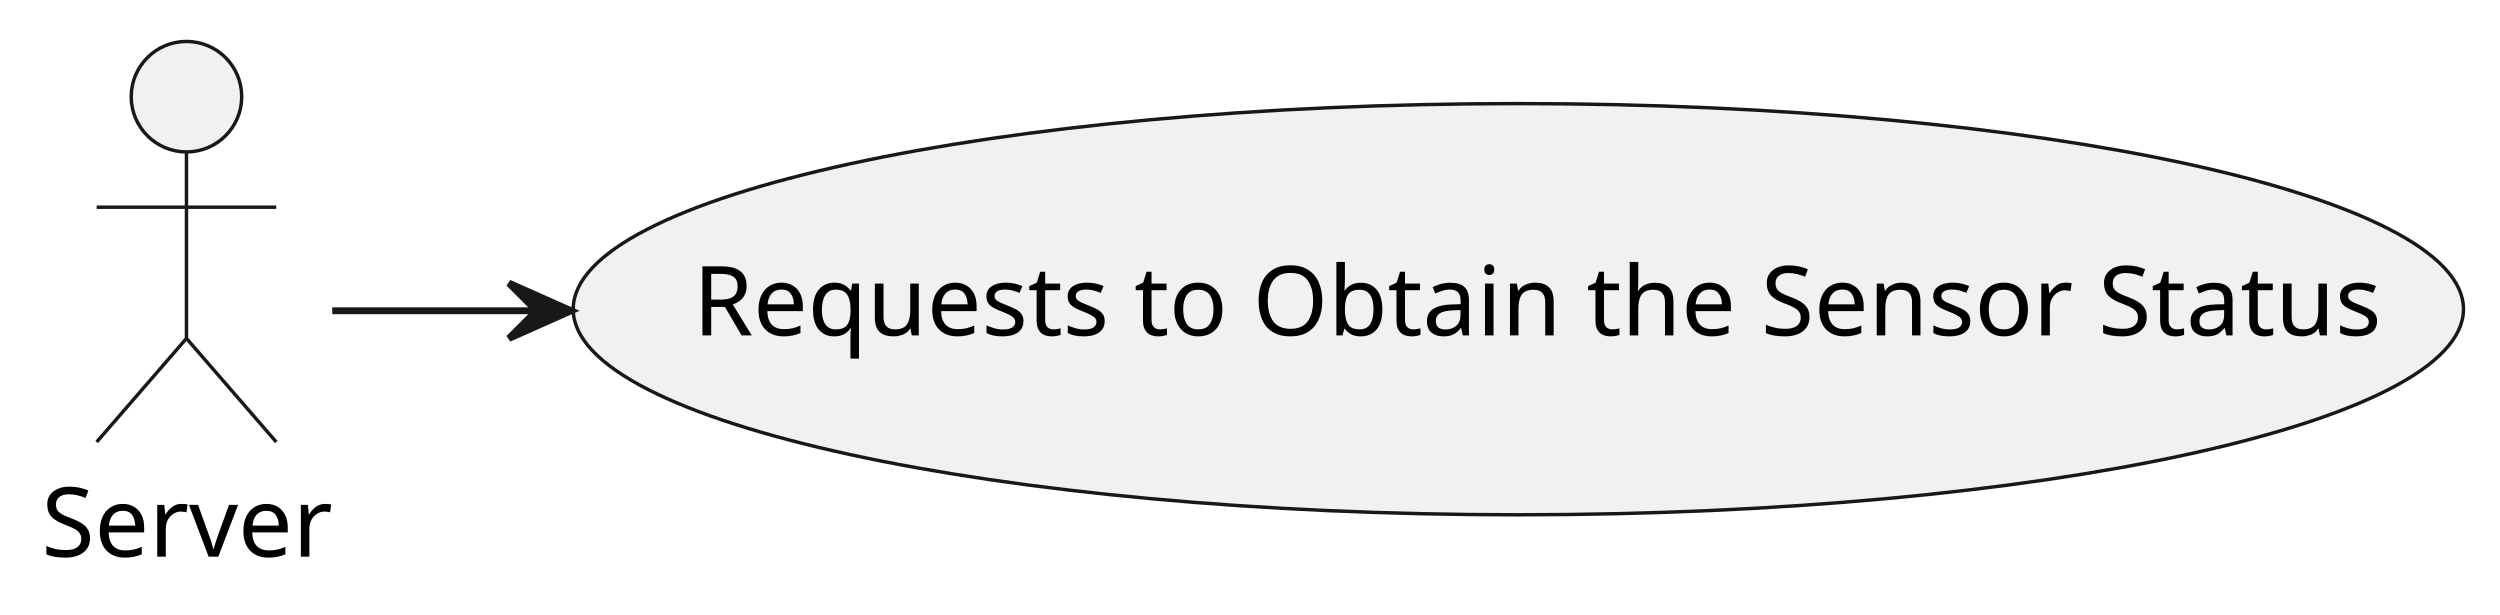
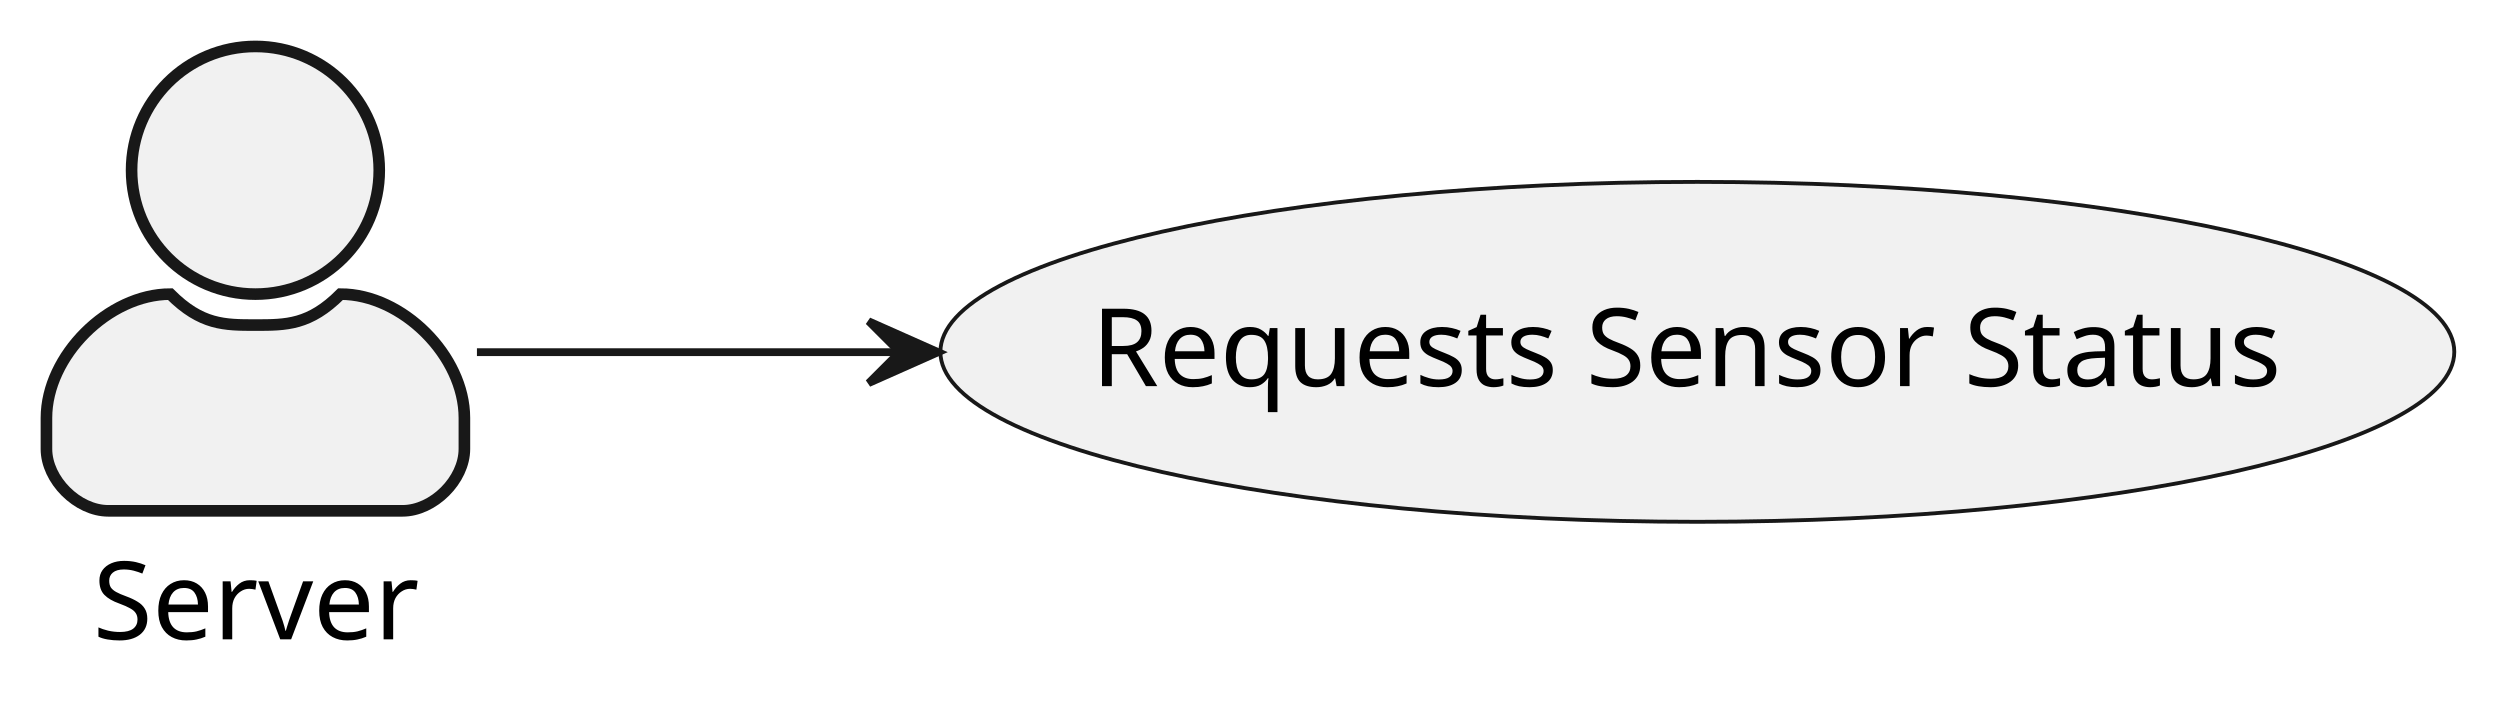
- <svg xmlns="http://www.w3.org/2000/svg" contentStyleType="text/css" height="89px" preserveAspectRatio="none" style="width:362px;height:89px;background:#FFFFFF;" version="1.1" viewBox="0 0 362 89" width="362px" zoomAndPan="magnify">
+ <svg xmlns="http://www.w3.org/2000/svg" contentStyleType="text/css" height="91px" preserveAspectRatio="none" style="width:323px;height:91px;background:#FFFFFF;" version="1.1" viewBox="0 0 323 91" width="323px" zoomAndPan="magnify">
  <defs />
  <g>
    <g id="elem_Server">
-       <ellipse cx="27" cy="14" fill="#F1F1F1" rx="8" ry="8" style="stroke:#181818;stroke-width:0.5;" />
-       <path d="M27,22 L27,49 M14,30 L40,30 M27,49 L14,64 M27,49 L40,64 " fill="none" style="stroke:#181818;stroke-width:0.5;" />
-       <text fill="#000000" font-family="sans-serif" font-size="14" lengthAdjust="spacing" textLength="42" x="6" y="80.607">Server</text>
+       <ellipse cx="33" cy="22" fill="#F1F1F1" rx="16" ry="16" style="stroke:#181818;stroke-width:1.5;" />
+       <path d="M33,42 C37,42 40,42 44,38 C52,38 60,46 60,54 L60,58 C60,62 56,66 52,66 L14,66 C10,66 6,62 6,58 L6,54 C6,46 14,38 22,38 C26,42 29,42 33,42 " fill="#F1F1F1" style="stroke:#181818;stroke-width:1.5;" />
+       <text fill="#000000" font-family="sans-serif" font-size="14" lengthAdjust="spacing" textLength="42" x="12" y="82.607">Server</text>
    </g>
-     <g id="elem_Requests to Obtain the Sensor Status">
-       <ellipse cx="219.856" cy="44.771" fill="#F1F1F1" rx="136.856" ry="29.771" style="stroke:#181818;stroke-width:0.5;" />
-       <text fill="#000000" font-family="sans-serif" font-size="14" lengthAdjust="spacing" textLength="239" x="100.356" y="48.568">Requests to Obtain the Sensor Status</text>
+     <g id="elem_Requests Sensor Status">
+       <ellipse cx="219.297" cy="45.459" fill="#F1F1F1" rx="97.797" ry="21.959" style="stroke:#181818;stroke-width:0.5;" />
+       <text fill="#000000" font-family="sans-serif" font-size="14" lengthAdjust="spacing" textLength="153" x="141.019" y="49.886">Requests Sensor Status</text>
    </g>
-     <g id="link_Server_Requests to Obtain the Sensor Status">
-       <path d="M48.11,45 C57.92,45 67.74,45 77.56,45 " fill="none" id="Server-to-Requests to Obtain the Sensor Status" style="stroke:#181818;stroke-width:1.0;" />
-       <polygon fill="#181818" points="82.69,45,73.69,41,77.69,45,73.69,49,82.69,45" style="stroke:#181818;stroke-width:1.0;" />
+     <g id="link_Server_Requests Sensor Status">
+       <path d="M61.62,45.5 C76.54,45.5 95.99,45.5 116.1,45.5 " fill="none" id="Server-to-Requests Sensor Status" style="stroke:#181818;stroke-width:1.0;" />
+       <polygon fill="#181818" points="121.22,45.5,112.22,41.5,116.22,45.5,112.22,49.5,121.22,45.5" style="stroke:#181818;stroke-width:1.0;" />
    </g>
  </g>
</svg>
